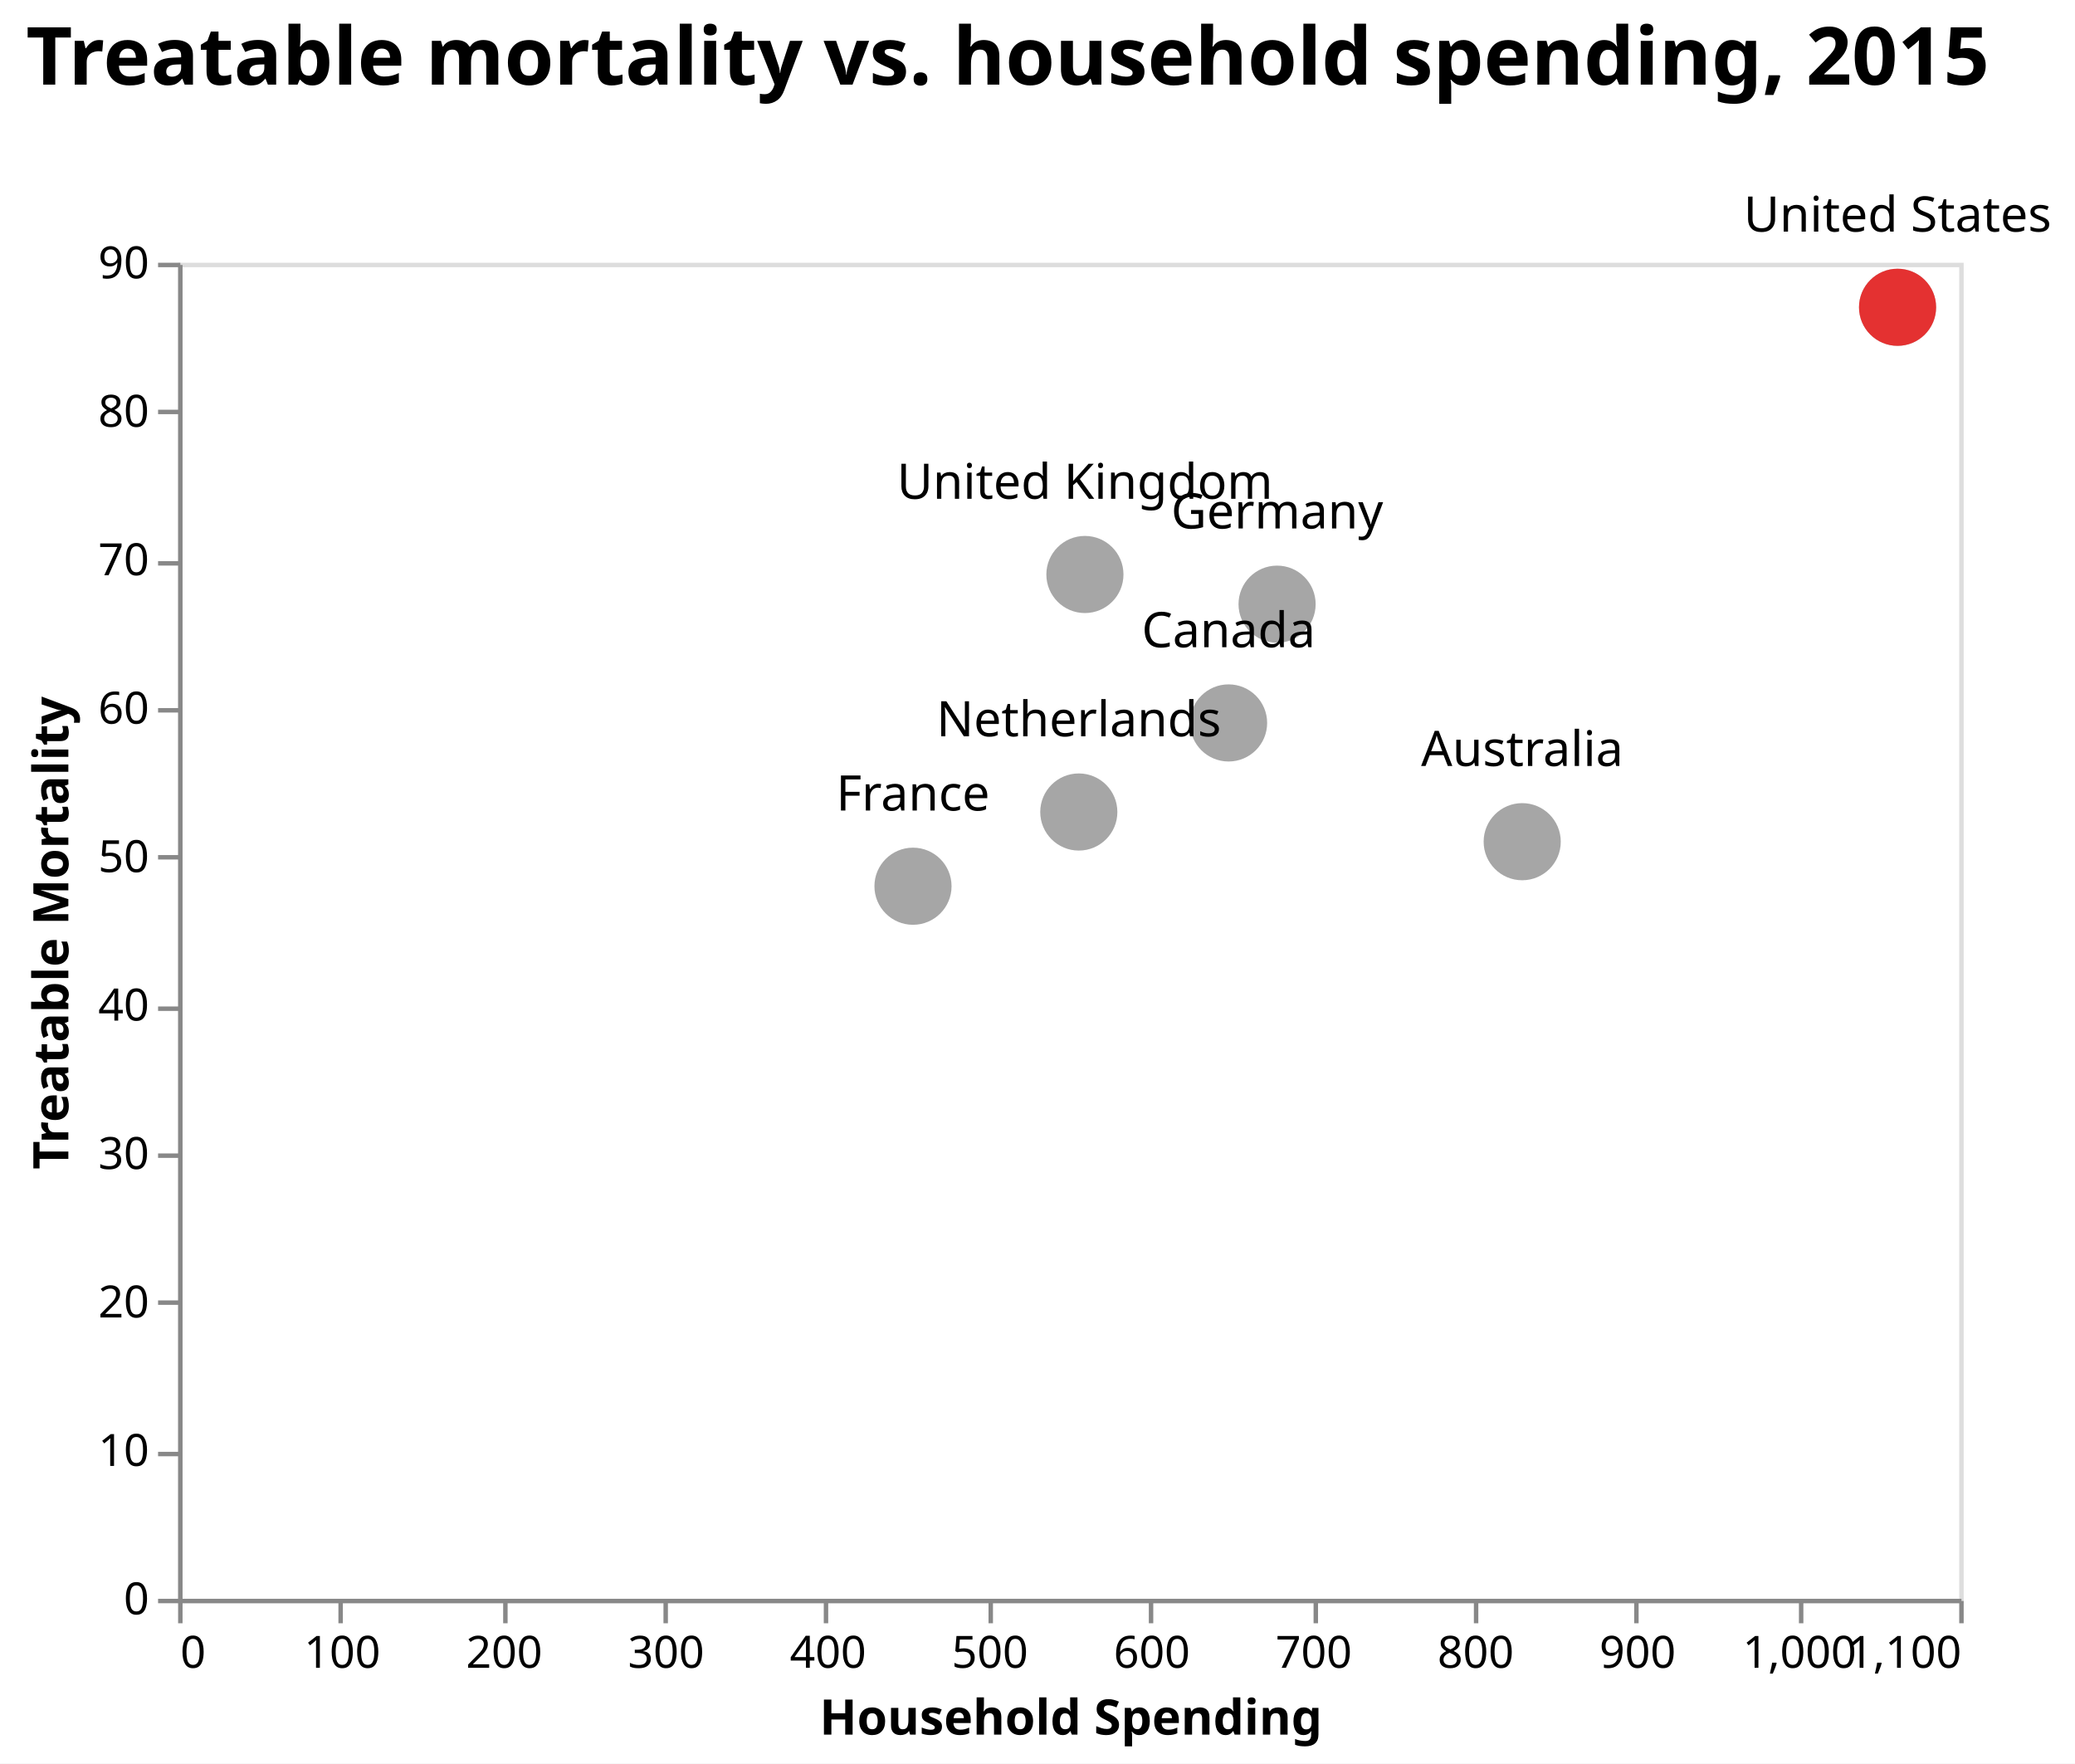
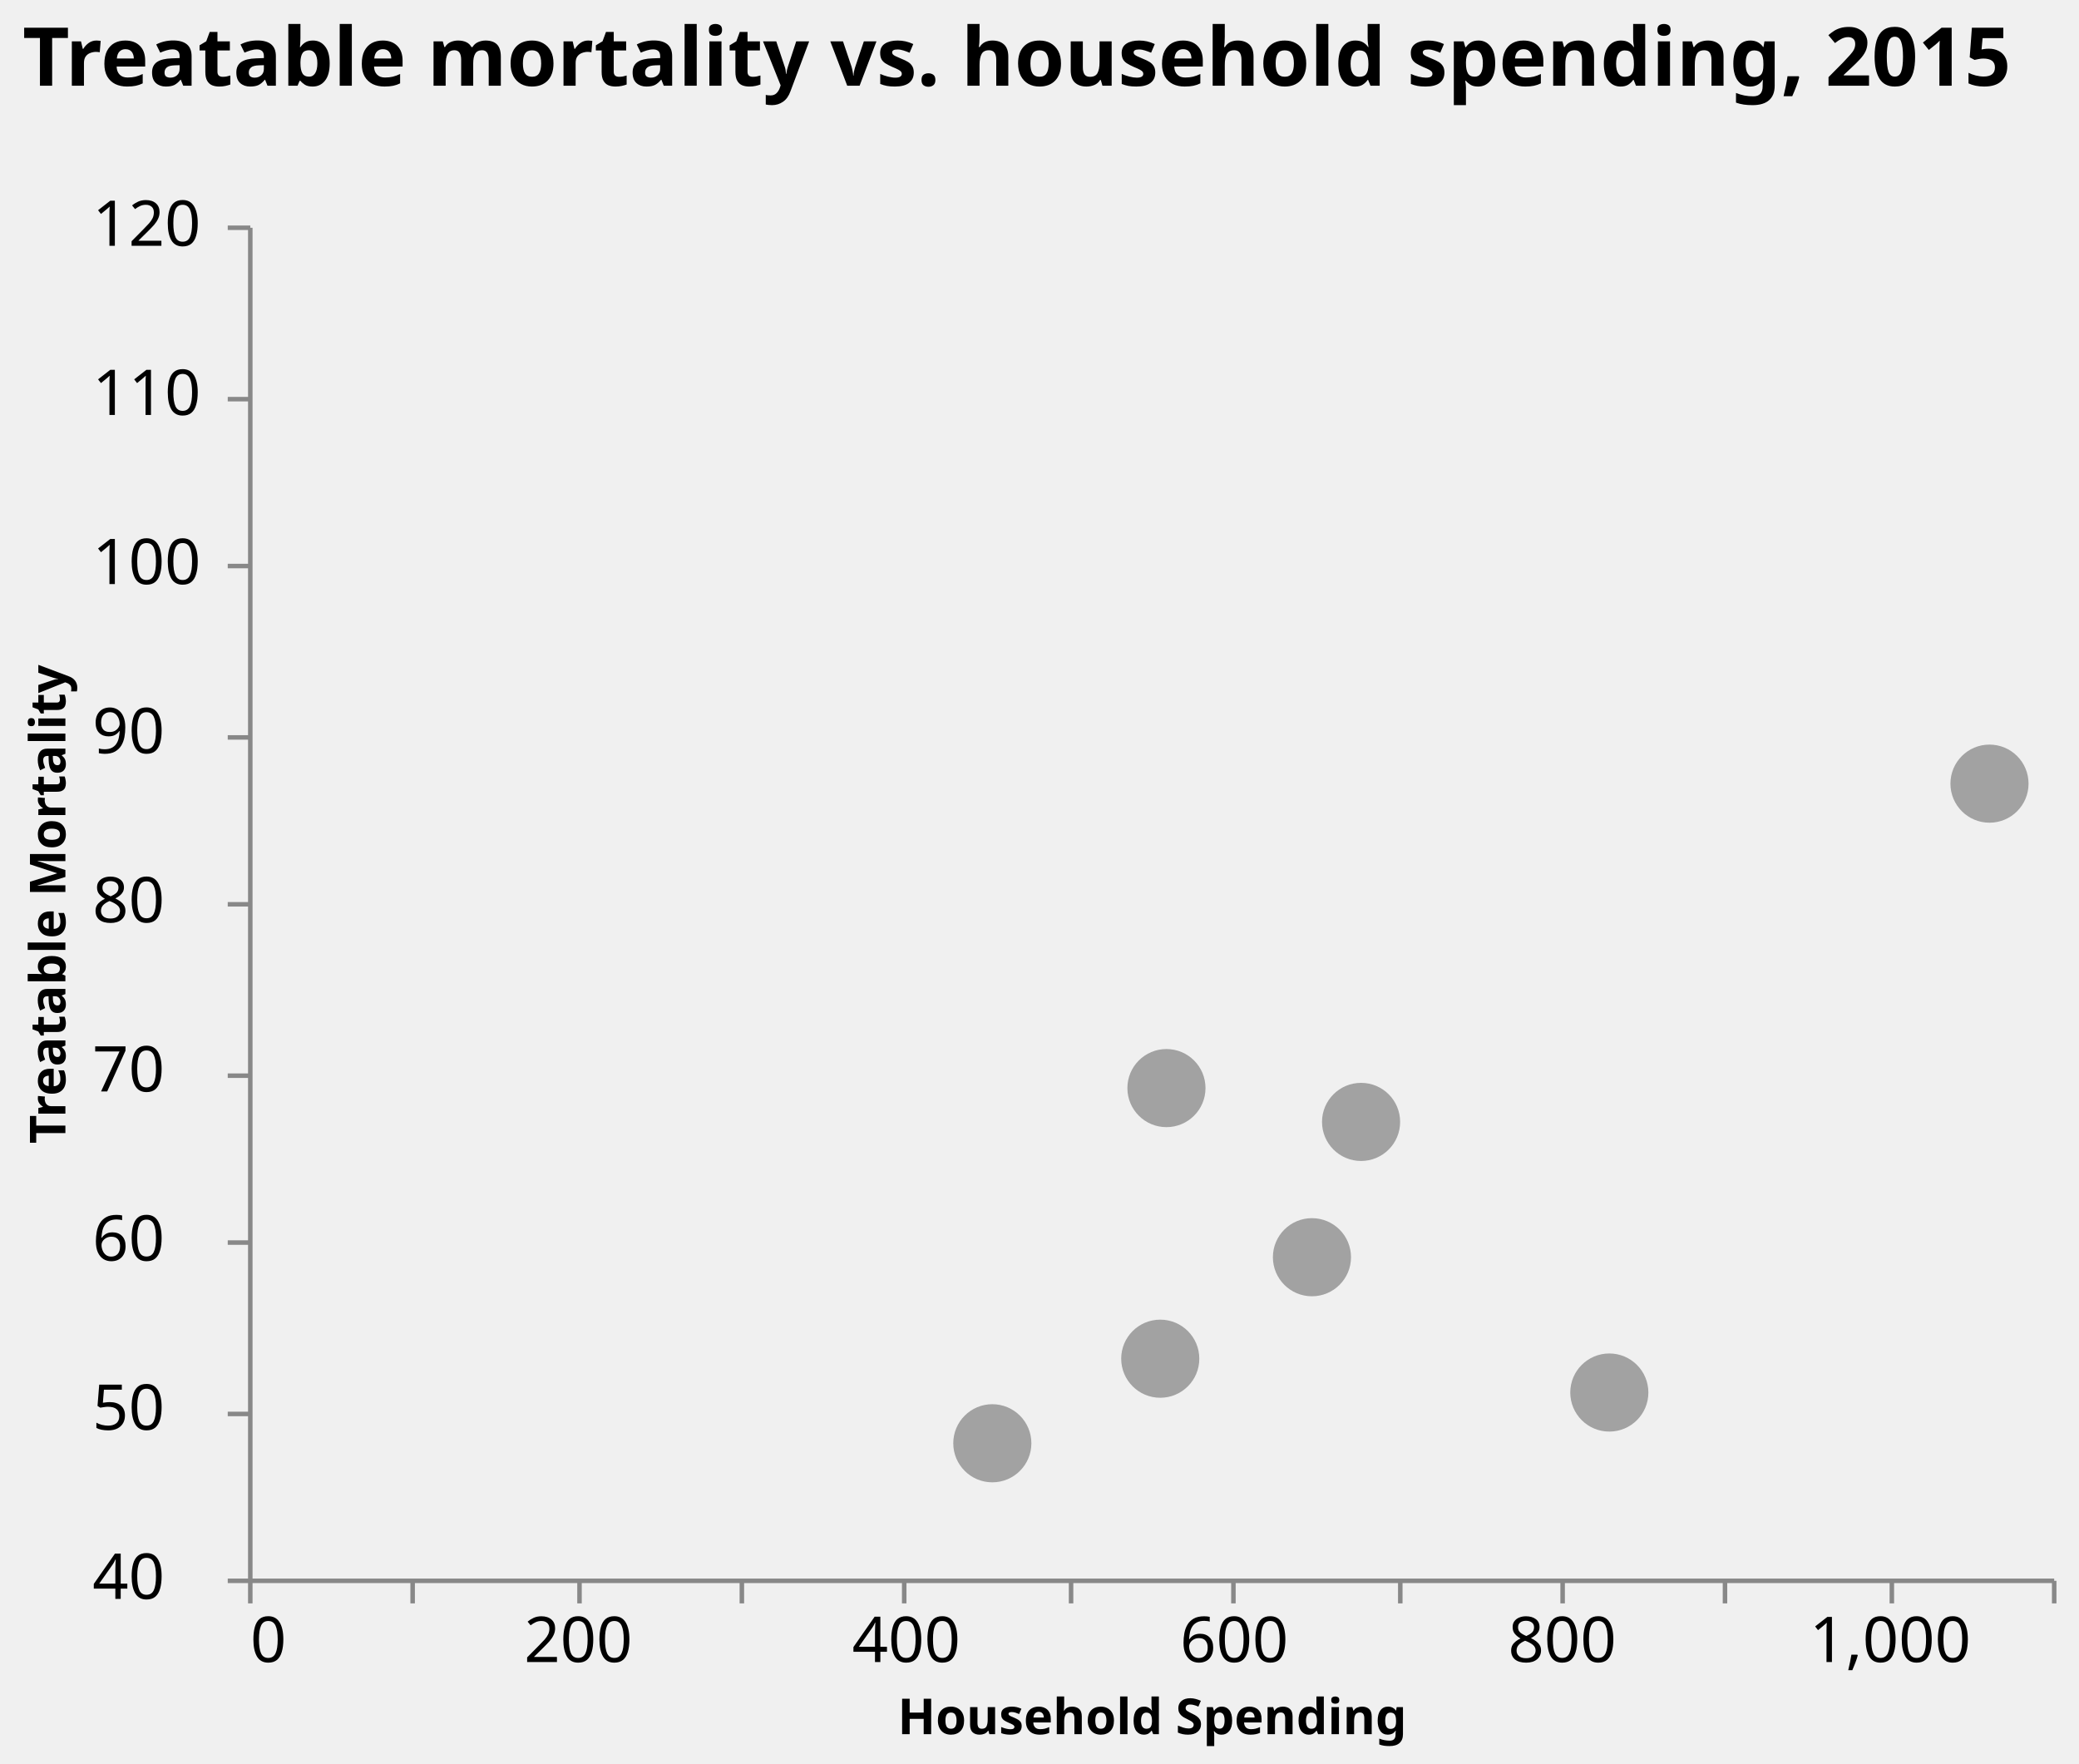
- <svg xmlns="http://www.w3.org/2000/svg" class="marks" width="466" height="396" viewBox="0 0 466 396" version="1.1">
-   <rect width="466" height="396" style="fill: white;" />
-   <g transform="translate(40,59)">
+ <svg xmlns="http://www.w3.org/2000/svg" class="marks" width="461" height="391" viewBox="0 0 461 391" version="1.1">
+   <g transform="translate(55,50)">
    <g class="mark-group role-frame root">
      <g transform="translate(0,0)">
-         <path class="background" d="M0.5,0.5h400v300h-400Z" style="fill: none; stroke: #ddd;" />
+         <path class="background" d="M0,0h400v300h-400Z" style="fill: none; stroke: #ddd; stroke-width: 0;" />
        <g>
          <g class="mark-group role-axis">
            <g transform="translate(0.5,300.5)">
              <path class="background" d="M0,0h0v0h0Z" style="pointer-events: none; fill: none;" />
              <g>
                <g class="mark-rule role-axis-tick" style="pointer-events: none;">
                  <line transform="translate(0,0)" x2="0" y2="5" style="fill: none; stroke: #888; stroke-width: 1; opacity: 1;" />
                  <line transform="translate(36,0)" x2="0" y2="5" style="fill: none; stroke: #888; stroke-width: 1; opacity: 1;" />
                  <line transform="translate(73,0)" x2="0" y2="5" style="fill: none; stroke: #888; stroke-width: 1; opacity: 1;" />
                  <line transform="translate(109,0)" x2="0" y2="5" style="fill: none; stroke: #888; stroke-width: 1; opacity: 1;" />
                  <line transform="translate(145,0)" x2="0" y2="5" style="fill: none; stroke: #888; stroke-width: 1; opacity: 1;" />
                  <line transform="translate(182,0)" x2="0" y2="5" style="fill: none; stroke: #888; stroke-width: 1; opacity: 1;" />
                  <line transform="translate(218,0)" x2="0" y2="5" style="fill: none; stroke: #888; stroke-width: 1; opacity: 1;" />
                  <line transform="translate(255,0)" x2="0" y2="5" style="fill: none; stroke: #888; stroke-width: 1; opacity: 1;" />
                  <line transform="translate(291,0)" x2="0" y2="5" style="fill: none; stroke: #888; stroke-width: 1; opacity: 1;" />
                  <line transform="translate(327,0)" x2="0" y2="5" style="fill: none; stroke: #888; stroke-width: 1; opacity: 1;" />
                  <line transform="translate(364,0)" x2="0" y2="5" style="fill: none; stroke: #888; stroke-width: 1; opacity: 1;" />
                  <line transform="translate(400,0)" x2="0" y2="5" style="fill: none; stroke: #888; stroke-width: 1; opacity: 1;" />
                </g>
                <g class="mark-text role-axis-label" style="pointer-events: none;">
-                   <text text-anchor="start" transform="translate(0,15)" style="font-family: Raleway; font-size: 10px; fill: #000; opacity: 1;">0</text>
-                   <text text-anchor="middle" transform="translate(36.36364,15)" style="font-family: Raleway; font-size: 10px; fill: #000; opacity: 1;">100</text>
-                   <text text-anchor="middle" transform="translate(72.72727,15)" style="font-family: Raleway; font-size: 10px; fill: #000; opacity: 1;">200</text>
-                   <text text-anchor="middle" transform="translate(109.0909,15)" style="font-family: Raleway; font-size: 10px; fill: #000; opacity: 1;">300</text>
-                   <text text-anchor="middle" transform="translate(145.4545,15)" style="font-family: Raleway; font-size: 10px; fill: #000; opacity: 1;">400</text>
-                   <text text-anchor="middle" transform="translate(181.8182,15)" style="font-family: Raleway; font-size: 10px; fill: #000; opacity: 1;">500</text>
-                   <text text-anchor="middle" transform="translate(218.1818,15)" style="font-family: Raleway; font-size: 10px; fill: #000; opacity: 1;">600</text>
-                   <text text-anchor="middle" transform="translate(254.5455,15)" style="font-family: Raleway; font-size: 10px; fill: #000; opacity: 1;">700</text>
-                   <text text-anchor="middle" transform="translate(290.9091,15)" style="font-family: Raleway; font-size: 10px; fill: #000; opacity: 1;">800</text>
-                   <text text-anchor="middle" transform="translate(327.2727,15)" style="font-family: Raleway; font-size: 10px; fill: #000; opacity: 1;">900</text>
-                   <text text-anchor="middle" transform="translate(363.6364,15)" style="font-family: Raleway; font-size: 10px; fill: #000; opacity: 1;">1,000</text>
-                   <text text-anchor="end" transform="translate(400,15)" style="font-family: Raleway; font-size: 10px; fill: #000; opacity: 1;">1,100</text>
+                   <text text-anchor="start" transform="translate(0,18)" style="font-family: Raleway; font-size: 14px; fill: #000; opacity: 1;">0</text>
+                   <text text-anchor="middle" transform="translate(36.36364,18)" style="font-family: Raleway; font-size: 14px; fill: #000; opacity: 0;">100</text>
+                   <text text-anchor="middle" transform="translate(72.72727,18)" style="font-family: Raleway; font-size: 14px; fill: #000; opacity: 1;">200</text>
+                   <text text-anchor="middle" transform="translate(109.0909,18)" style="font-family: Raleway; font-size: 14px; fill: #000; opacity: 0;">300</text>
+                   <text text-anchor="middle" transform="translate(145.4545,18)" style="font-family: Raleway; font-size: 14px; fill: #000; opacity: 1;">400</text>
+                   <text text-anchor="middle" transform="translate(181.8182,18)" style="font-family: Raleway; font-size: 14px; fill: #000; opacity: 0;">500</text>
+                   <text text-anchor="middle" transform="translate(218.1818,18)" style="font-family: Raleway; font-size: 14px; fill: #000; opacity: 1;">600</text>
+                   <text text-anchor="middle" transform="translate(254.5455,18)" style="font-family: Raleway; font-size: 14px; fill: #000; opacity: 0;">700</text>
+                   <text text-anchor="middle" transform="translate(290.9091,18)" style="font-family: Raleway; font-size: 14px; fill: #000; opacity: 1;">800</text>
+                   <text text-anchor="middle" transform="translate(327.2727,18)" style="font-family: Raleway; font-size: 14px; fill: #000; opacity: 0;">900</text>
+                   <text text-anchor="middle" transform="translate(363.6364,18)" style="font-family: Raleway; font-size: 14px; fill: #000; opacity: 1;">1,000</text>
+                   <text text-anchor="end" transform="translate(400,18)" style="font-family: Raleway; font-size: 14px; fill: #000; opacity: 0;">1,100</text>
                </g>
                <g class="mark-rule role-axis-domain" style="pointer-events: none;">
                  <line transform="translate(0,0)" x2="400" y2="0" style="fill: none; stroke: #888; stroke-width: 1; opacity: 1;" />
                </g>
                <g class="mark-text role-axis-title" style="pointer-events: none;">
-                   <text text-anchor="middle" transform="translate(200,30)" style="font-family: sans-serif; font-size: 11px; font-weight: bold; fill: #000; opacity: 1;">Household Spending</text>
+                   <text text-anchor="middle" transform="translate(200,34)" style="font-family: sans-serif; font-size: 11px; font-weight: bold; fill: #000; opacity: 1;">Household Spending</text>
                </g>
              </g>
              <path class="foreground" d="" style="pointer-events: none; display: none; fill: none;" />
            </g>
          </g>
          <g class="mark-group role-axis">
            <g transform="translate(0.5,0.5)">
              <path class="background" d="M0,0h0v0h0Z" style="pointer-events: none; fill: none;" />
              <g>
                <g class="mark-rule role-axis-tick" style="pointer-events: none;">
                  <line transform="translate(0,300)" x2="-5" y2="0" style="fill: none; stroke: #888; stroke-width: 1; opacity: 1;" />
-                   <line transform="translate(0,267)" x2="-5" y2="0" style="fill: none; stroke: #888; stroke-width: 1; opacity: 1;" />
-                   <line transform="translate(0,233)" x2="-5" y2="0" style="fill: none; stroke: #888; stroke-width: 1; opacity: 1;" />
-                   <line transform="translate(0,200)" x2="-5" y2="0" style="fill: none; stroke: #888; stroke-width: 1; opacity: 1;" />
-                   <line transform="translate(0,167)" x2="-5" y2="0" style="fill: none; stroke: #888; stroke-width: 1; opacity: 1;" />
-                   <line transform="translate(0,133)" x2="-5" y2="0" style="fill: none; stroke: #888; stroke-width: 1; opacity: 1;" />
-                   <line transform="translate(0,100)" x2="-5" y2="0" style="fill: none; stroke: #888; stroke-width: 1; opacity: 1;" />
-                   <line transform="translate(0,67)" x2="-5" y2="0" style="fill: none; stroke: #888; stroke-width: 1; opacity: 1;" />
-                   <line transform="translate(0,33)" x2="-5" y2="0" style="fill: none; stroke: #888; stroke-width: 1; opacity: 1;" />
+                   <line transform="translate(0,263)" x2="-5" y2="0" style="fill: none; stroke: #888; stroke-width: 1; opacity: 1;" />
+                   <line transform="translate(0,225)" x2="-5" y2="0" style="fill: none; stroke: #888; stroke-width: 1; opacity: 1;" />
+                   <line transform="translate(0,188)" x2="-5" y2="0" style="fill: none; stroke: #888; stroke-width: 1; opacity: 1;" />
+                   <line transform="translate(0,150)" x2="-5" y2="0" style="fill: none; stroke: #888; stroke-width: 1; opacity: 1;" />
+                   <line transform="translate(0,113)" x2="-5" y2="0" style="fill: none; stroke: #888; stroke-width: 1; opacity: 1;" />
+                   <line transform="translate(0,75)" x2="-5" y2="0" style="fill: none; stroke: #888; stroke-width: 1; opacity: 1;" />
+                   <line transform="translate(0,38)" x2="-5" y2="0" style="fill: none; stroke: #888; stroke-width: 1; opacity: 1;" />
                  <line transform="translate(0,0)" x2="-5" y2="0" style="fill: none; stroke: #888; stroke-width: 1; opacity: 1;" />
                </g>
                <g class="mark-text role-axis-label" style="pointer-events: none;">
-                   <text text-anchor="end" transform="translate(-7,303)" style="font-family: Raleway; font-size: 10px; fill: #000; opacity: 1;">0</text>
-                   <text text-anchor="end" transform="translate(-7,269.6667)" style="font-family: Raleway; font-size: 10px; fill: #000; opacity: 1;">10</text>
-                   <text text-anchor="end" transform="translate(-7,236.3333)" style="font-family: Raleway; font-size: 10px; fill: #000; opacity: 1;">20</text>
-                   <text text-anchor="end" transform="translate(-7,203)" style="font-family: Raleway; font-size: 10px; fill: #000; opacity: 1;">30</text>
-                   <text text-anchor="end" transform="translate(-7,169.6667)" style="font-family: Raleway; font-size: 10px; fill: #000; opacity: 1;">40</text>
-                   <text text-anchor="end" transform="translate(-7,136.3333)" style="font-family: Raleway; font-size: 10px; fill: #000; opacity: 1;">50</text>
-                   <text text-anchor="end" transform="translate(-7,103)" style="font-family: Raleway; font-size: 10px; fill: #000; opacity: 1;">60</text>
-                   <text text-anchor="end" transform="translate(-7,69.66667)" style="font-family: Raleway; font-size: 10px; fill: #000; opacity: 1;">70</text>
-                   <text text-anchor="end" transform="translate(-7,36.33333)" style="font-family: Raleway; font-size: 10px; fill: #000; opacity: 1;">80</text>
-                   <text text-anchor="end" transform="translate(-7,3)" style="font-family: Raleway; font-size: 10px; fill: #000; opacity: 1;">90</text>
+                   <text text-anchor="start" transform="translate(-35,304)" style="font-family: Raleway; font-size: 14px; fill: #000; opacity: 1;">40</text>
+                   <text text-anchor="start" transform="translate(-35,266.5)" style="font-family: Raleway; font-size: 14px; fill: #000; opacity: 1;">50</text>
+                   <text text-anchor="start" transform="translate(-35,229)" style="font-family: Raleway; font-size: 14px; fill: #000; opacity: 1;">60</text>
+                   <text text-anchor="start" transform="translate(-35,191.5)" style="font-family: Raleway; font-size: 14px; fill: #000; opacity: 1;">70</text>
+                   <text text-anchor="start" transform="translate(-35,154)" style="font-family: Raleway; font-size: 14px; fill: #000; opacity: 1;">80</text>
+                   <text text-anchor="start" transform="translate(-35,116.5)" style="font-family: Raleway; font-size: 14px; fill: #000; opacity: 1;">90</text>
+                   <text text-anchor="start" transform="translate(-35,79)" style="font-family: Raleway; font-size: 14px; fill: #000; opacity: 1;">100</text>
+                   <text text-anchor="start" transform="translate(-35,41.5)" style="font-family: Raleway; font-size: 14px; fill: #000; opacity: 1;">110</text>
+                   <text text-anchor="start" transform="translate(-35,4)" style="font-family: Raleway; font-size: 14px; fill: #000; opacity: 1;">120</text>
                </g>
                <g class="mark-rule role-axis-domain" style="pointer-events: none;">
                  <line transform="translate(0,300)" x2="0" y2="-300" style="fill: none; stroke: #888; stroke-width: 1; opacity: 1;" />
                </g>
                <g class="mark-text role-axis-title" style="pointer-events: none;">
-                   <text text-anchor="middle" transform="translate(-23.14999,150) rotate(-90) translate(0,-2)" style="font-family: sans-serif; font-size: 11px; font-weight: bold; fill: #000; opacity: 1;">Treatable Mortality</text>
+                   <text text-anchor="middle" transform="translate(-39,150) rotate(-90) translate(0,-2)" style="font-family: sans-serif; font-size: 11px; font-weight: bold; fill: #000; opacity: 1;">Treatable Mortality</text>
                </g>
              </g>
              <path class="foreground" d="" style="pointer-events: none; display: none; fill: none;" />
            </g>
          </g>
-           <g class="mark-symbol role-mark layer_0_marks">
-             <path transform="translate(301.8527,130)" d="M8.66,0A8.66,8.66,0,1,1,-8.66,0A8.66,8.66,0,1,1,8.66,0" style="fill: gray; stroke-width: 2; opacity: 0.7;" />
-             <path transform="translate(235.9127,103.3333)" d="M8.66,0A8.66,8.66,0,1,1,-8.66,0A8.66,8.66,0,1,1,8.66,0" style="fill: gray; stroke-width: 2; opacity: 0.7;" />
-             <path transform="translate(165.0385,140)" d="M8.66,0A8.66,8.66,0,1,1,-8.66,0A8.66,8.66,0,1,1,8.66,0" style="fill: gray; stroke-width: 2; opacity: 0.7;" />
-             <path transform="translate(246.8062,76.66667)" d="M8.66,0A8.66,8.66,0,1,1,-8.66,0A8.66,8.66,0,1,1,8.66,0" style="fill: gray; stroke-width: 2; opacity: 0.7;" />
-             <path transform="translate(202.2767,123.3333)" d="M8.66,0A8.66,8.66,0,1,1,-8.66,0A8.66,8.66,0,1,1,8.66,0" style="fill: gray; stroke-width: 2; opacity: 0.7;" />
-             <path transform="translate(203.6487,70)" d="M8.66,0A8.66,8.66,0,1,1,-8.66,0A8.66,8.66,0,1,1,8.66,0" style="fill: gray; stroke-width: 2; opacity: 0.7;" />
-             <path transform="translate(386.1505,10)" d="M8.66,0A8.66,8.66,0,1,1,-8.66,0A8.66,8.66,0,1,1,8.66,0" style="fill: gray; stroke-width: 2; opacity: 0.7;" />
-           </g>
-           <g class="mark-symbol role-mark layer_1_marks">
-             <path transform="translate(386.1505,10)" d="M8.66,0A8.66,8.66,0,1,1,-8.66,0A8.66,8.66,0,1,1,8.66,0" style="fill: red; stroke-width: 2; opacity: 0.7;" />
-           </g>
-           <g class="mark-text role-mark layer_2_marks">
-             <text text-anchor="middle" transform="translate(301.8527,113)" style="font-family: Raleway; font-size: 11px; fill: black;">Australia</text>
-             <text text-anchor="middle" transform="translate(235.9127,86.33333)" style="font-family: Raleway; font-size: 11px; fill: black;">Canada</text>
-             <text text-anchor="middle" transform="translate(165.0385,123)" style="font-family: Raleway; font-size: 11px; fill: black;">France</text>
-             <text text-anchor="middle" transform="translate(246.8062,59.66667)" style="font-family: Raleway; font-size: 11px; fill: black;">Germany</text>
-             <text text-anchor="middle" transform="translate(202.2767,106.3333)" style="font-family: Raleway; font-size: 11px; fill: black;">Netherlands</text>
-             <text text-anchor="middle" transform="translate(203.6487,53)" style="font-family: Raleway; font-size: 11px; fill: black;">United Kingdom</text>
-             <text text-anchor="middle" transform="translate(386.1505,-7)" style="font-family: Raleway; font-size: 11px; fill: black;">United States</text>
+           <g class="mark-symbol role-mark marks">
+             <path transform="translate(301.8527,258.75)" d="M8.66,0A8.66,8.66,0,1,1,-8.66,0A8.66,8.66,0,1,1,8.66,0" style="fill: gray; stroke-width: 2; opacity: 0.7;" />
+             <path transform="translate(235.9127,228.75)" d="M8.66,0A8.66,8.66,0,1,1,-8.66,0A8.66,8.66,0,1,1,8.66,0" style="fill: gray; stroke-width: 2; opacity: 0.7;" />
+             <path transform="translate(165.0385,270)" d="M8.66,0A8.66,8.66,0,1,1,-8.66,0A8.66,8.66,0,1,1,8.66,0" style="fill: gray; stroke-width: 2; opacity: 0.7;" />
+             <path transform="translate(246.8062,198.75)" d="M8.66,0A8.66,8.66,0,1,1,-8.66,0A8.66,8.66,0,1,1,8.66,0" style="fill: gray; stroke-width: 2; opacity: 0.7;" />
+             <path transform="translate(202.2767,251.25)" d="M8.66,0A8.66,8.66,0,1,1,-8.66,0A8.66,8.66,0,1,1,8.66,0" style="fill: gray; stroke-width: 2; opacity: 0.7;" />
+             <path transform="translate(203.6487,191.25)" d="M8.66,0A8.66,8.66,0,1,1,-8.66,0A8.66,8.66,0,1,1,8.66,0" style="fill: gray; stroke-width: 2; opacity: 0.7;" />
+             <path transform="translate(386.1505,123.75)" d="M8.66,0A8.66,8.66,0,1,1,-8.66,0A8.66,8.66,0,1,1,8.66,0" style="fill: gray; stroke-width: 2; opacity: 0.7;" />
          </g>
          <g class="mark-group role-title">
-             <g transform="translate(-34.14999,-38)">
+             <g transform="translate(-50,-29)">
              <path class="background" d="M0,0h0v0h0Z" style="pointer-events: none; fill: none;" />
              <g>
                <g class="mark-text role-title-text" style="pointer-events: none;">
                  <text text-anchor="start" transform="translate(0,-2)" style="font-family: Raleway; font-size: 18px; font-weight: bold; fill: black; opacity: 1;">Treatable mortality vs. household spending, 2015</text>
                </g>
              </g>
              <path class="foreground" d="" style="pointer-events: none; display: none; fill: none;" />
            </g>
          </g>
        </g>
        <path class="foreground" d="" style="display: none; fill: none;" />
      </g>
    </g>
  </g>
</svg>
